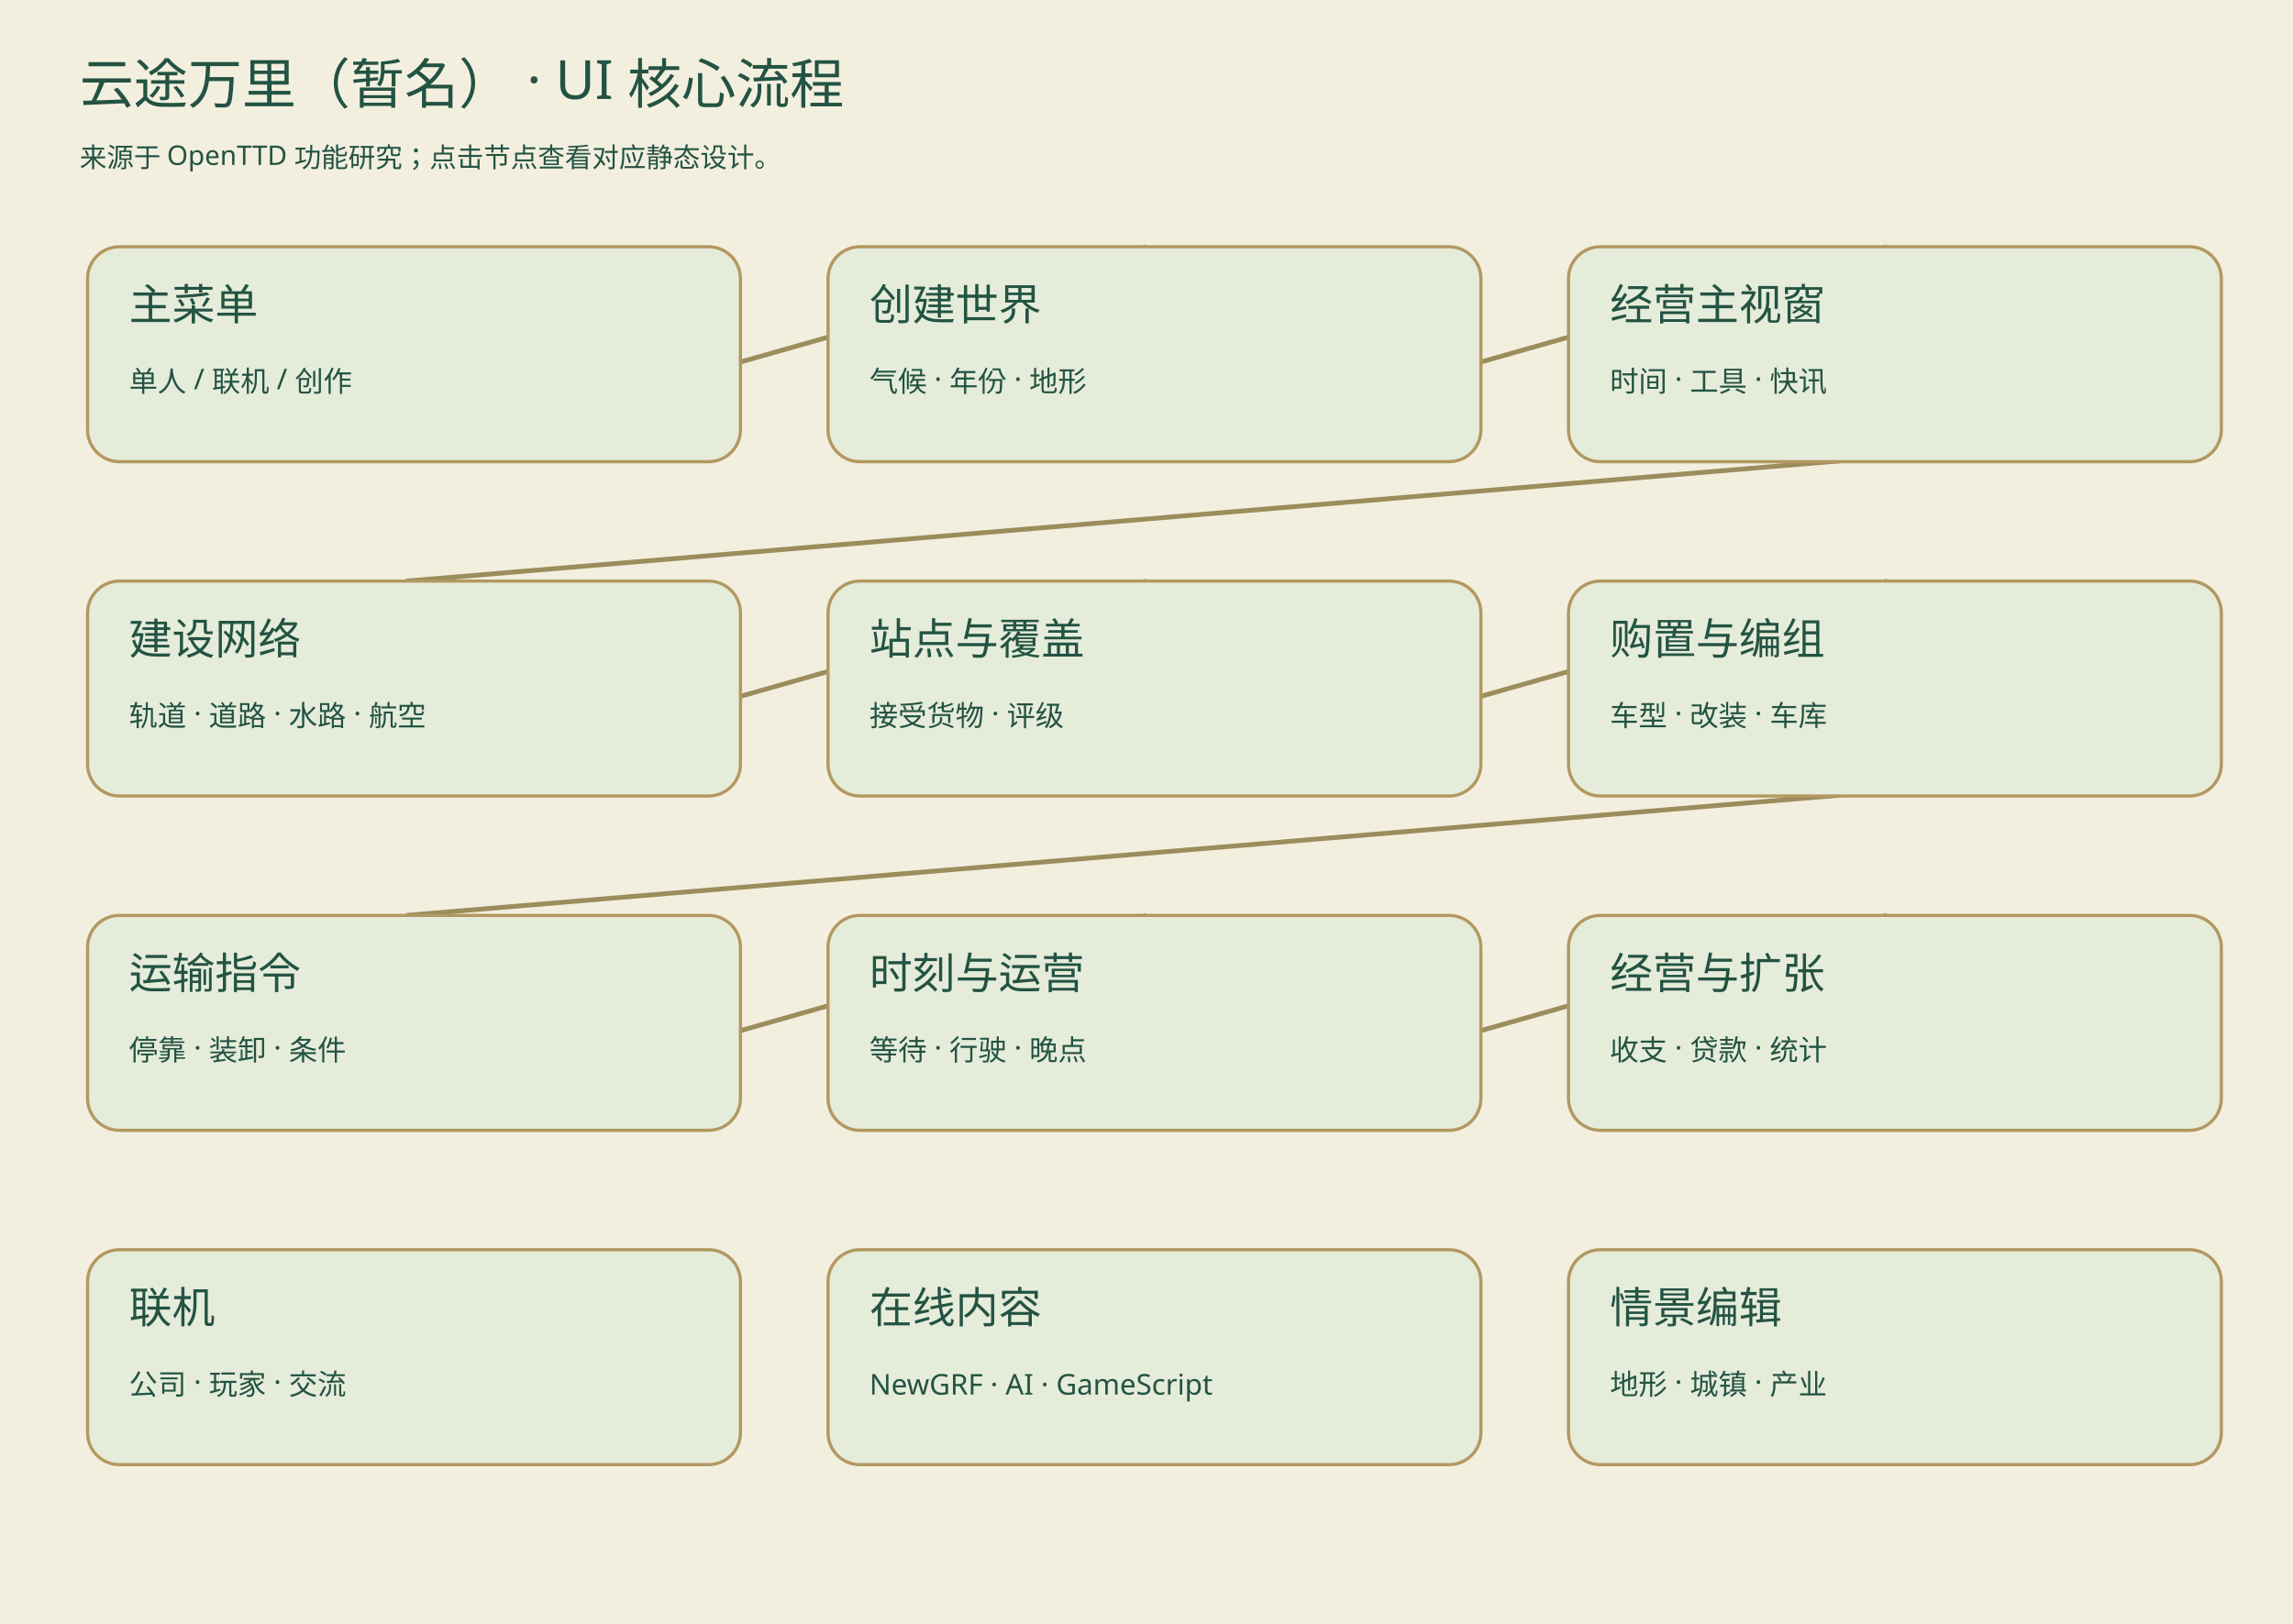
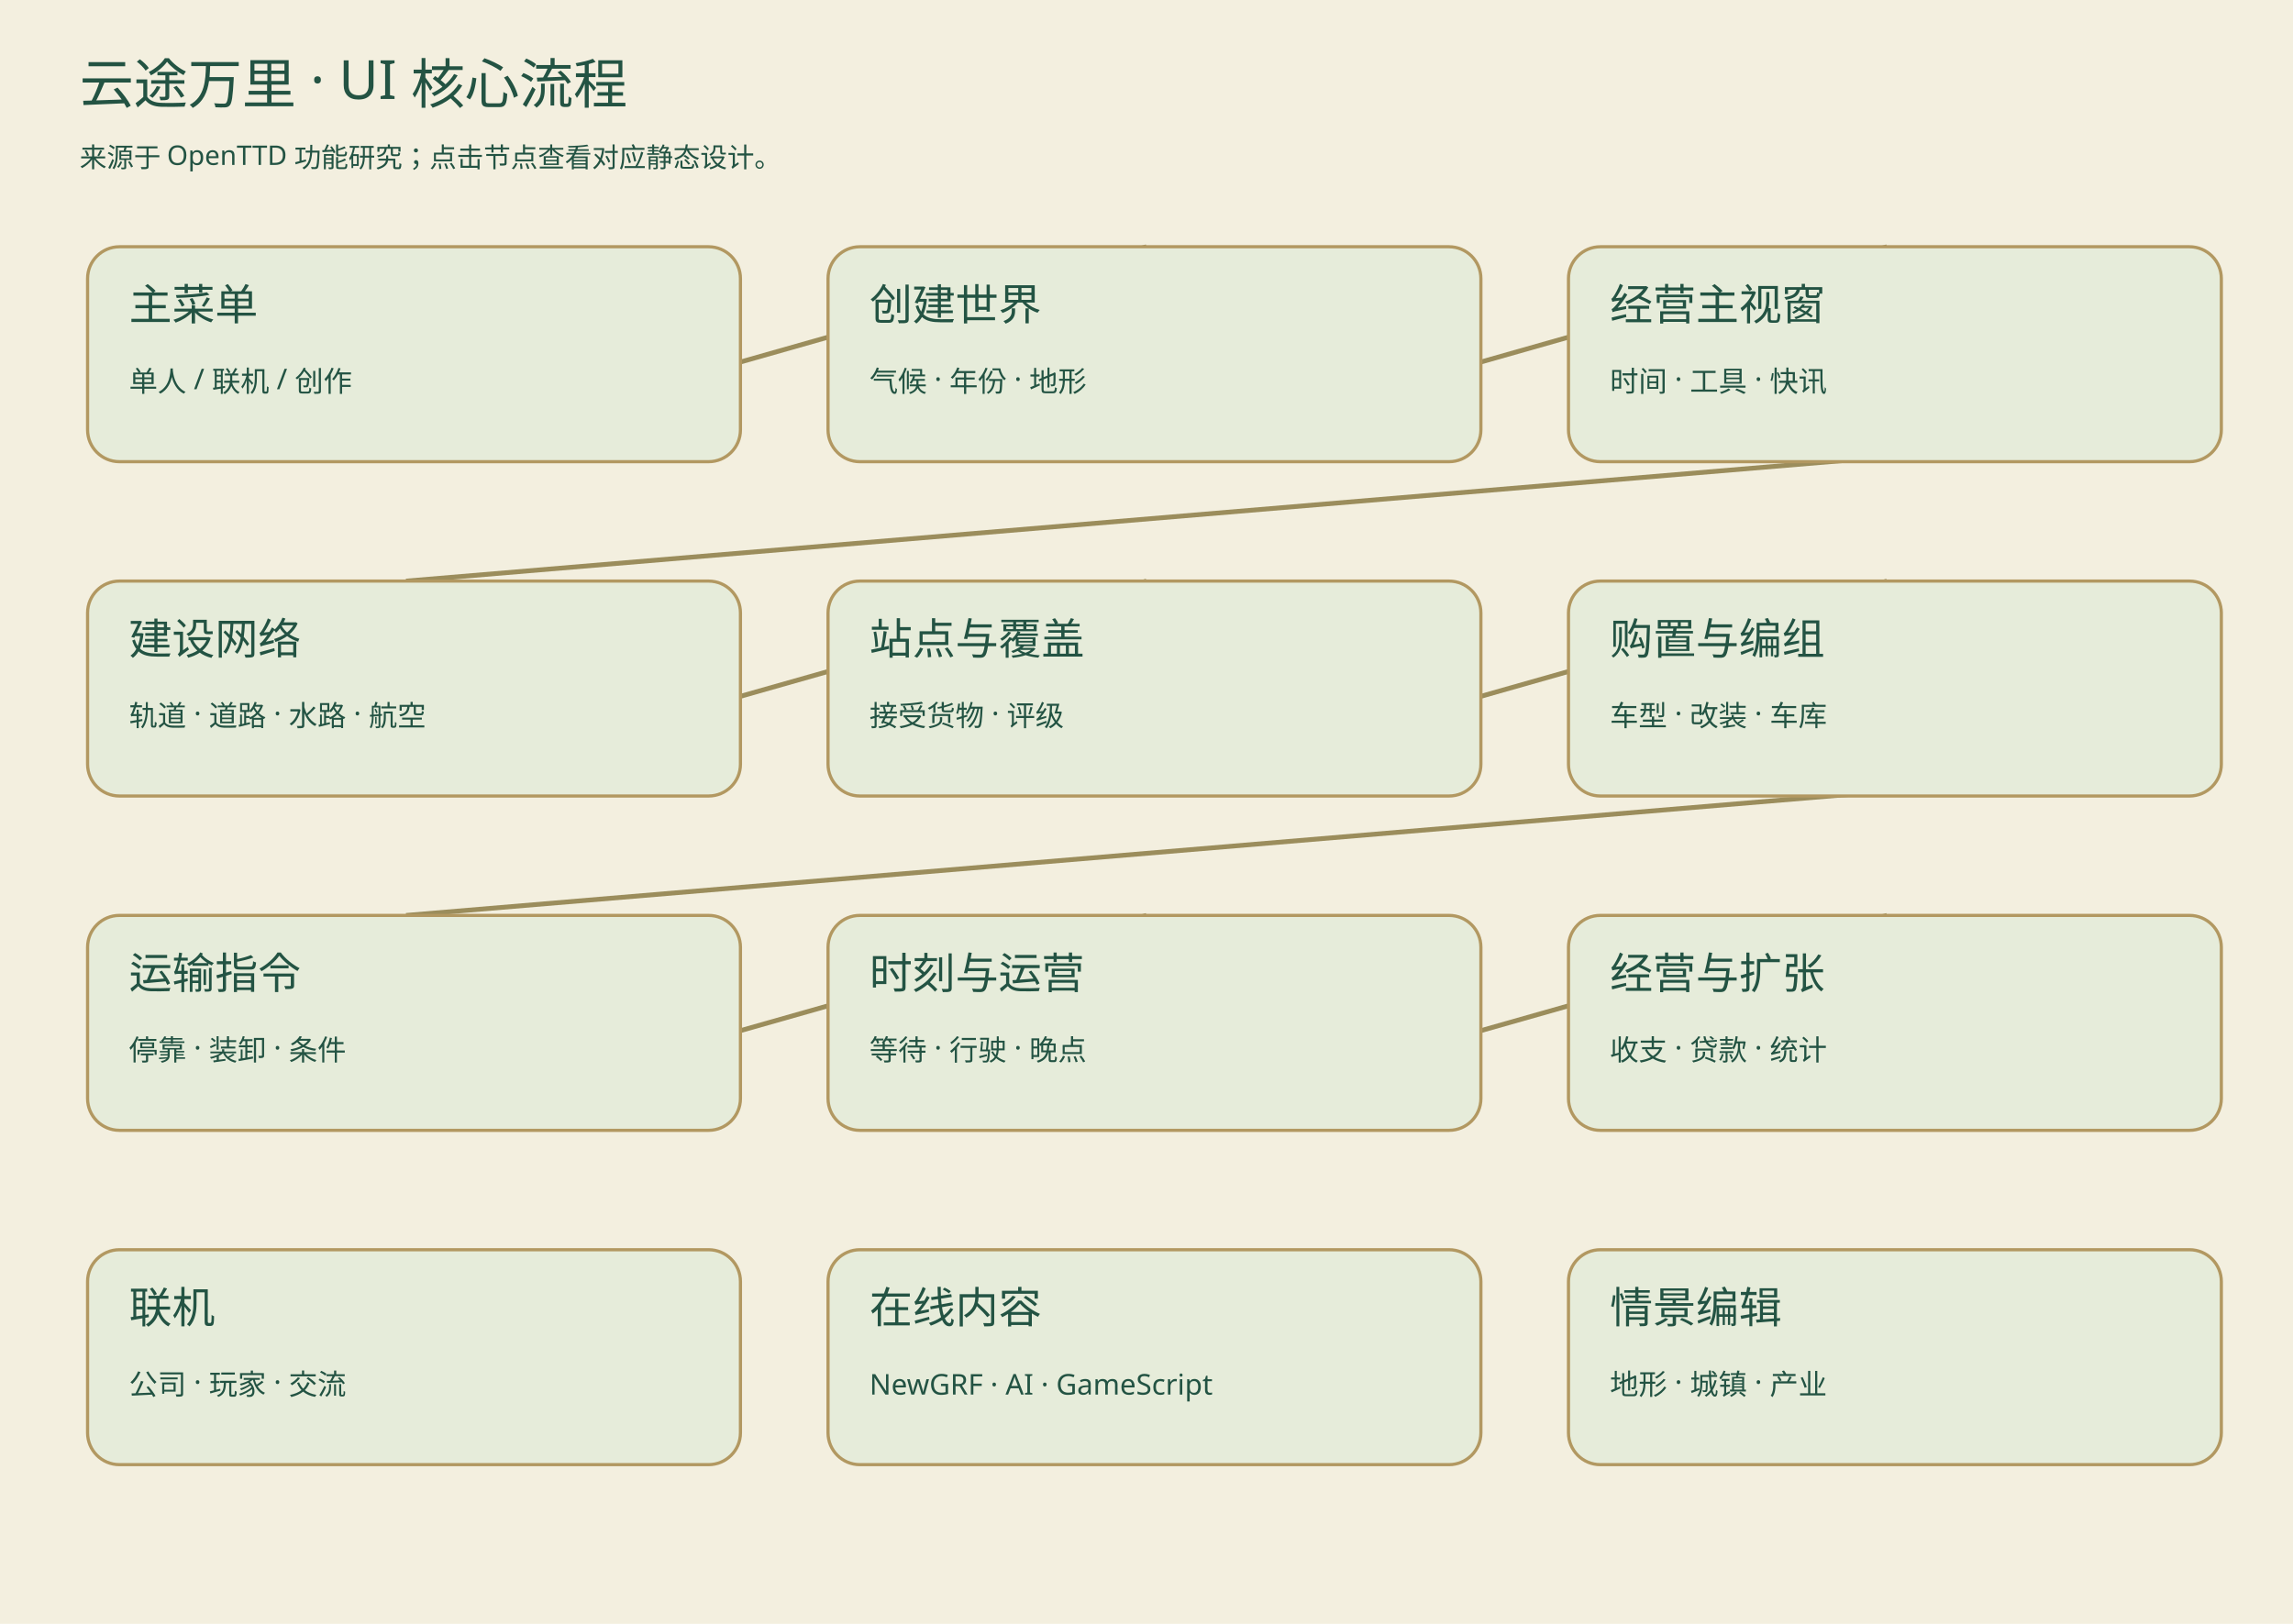
<svg xmlns="http://www.w3.org/2000/svg" width="1440" height="1020" viewBox="0 0 1440 1020">
  <rect width="1440" height="1020" fill="#f3efdf" />
  <style>text{font-family:Microsoft YaHei,sans-serif;fill:#235343}a{text-decoration:none}</style>
-   <text x="50" y="65" font-size="34">云途万里（暂名） · UI 核心流程</text>
+   <text x="50" y="65" font-size="34">云途万里 · UI 核心流程</text>
  <text x="50" y="105" font-size="17">来源于 OpenTTD 功能研究；点击节点查看对应静态设计。</text>
  <path d="M 255 287 L 720 155" stroke="#9b8d5c" stroke-width="3" fill="none" />
  <a href="../index.html#01-main-menu">
    <rect x="55" y="155" width="410" height="135" rx="20" fill="#e6ecda" stroke="#b29861" stroke-width="2" />
    <text x="81" y="201" font-size="27">主菜单</text>
    <text x="81" y="246" font-size="18">单人 / 联机 / 创作</text>
  </a>
  <path d="M 720 287 L 1185 155" stroke="#9b8d5c" stroke-width="3" fill="none" />
  <a href="../index.html#03-new-world">
    <rect x="520" y="155" width="410" height="135" rx="20" fill="#e6ecda" stroke="#b29861" stroke-width="2" />
    <text x="546" y="201" font-size="27">创建世界</text>
    <text x="546" y="246" font-size="18">气候 · 年份 · 地形</text>
  </a>
  <path d="M 1185 287 L 255 365" stroke="#9b8d5c" stroke-width="3" fill="none" />
  <a href="../index.html#09-main-hud">
    <rect x="985" y="155" width="410" height="135" rx="20" fill="#e6ecda" stroke="#b29861" stroke-width="2" />
    <text x="1011" y="201" font-size="27">经营主视窗</text>
    <text x="1011" y="246" font-size="18">时间 · 工具 · 快讯</text>
  </a>
  <path d="M 255 497 L 720 365" stroke="#9b8d5c" stroke-width="3" fill="none" />
  <a href="../index.html#11-rail-build">
    <rect x="55" y="365" width="410" height="135" rx="20" fill="#e6ecda" stroke="#b29861" stroke-width="2" />
    <text x="81" y="411" font-size="27">建设网络</text>
    <text x="81" y="456" font-size="18">轨道 · 道路 · 水路 · 航空</text>
  </a>
  <path d="M 720 497 L 1185 365" stroke="#9b8d5c" stroke-width="3" fill="none" />
  <a href="../index.html#32-station-detail">
    <rect x="520" y="365" width="410" height="135" rx="20" fill="#e6ecda" stroke="#b29861" stroke-width="2" />
    <text x="546" y="411" font-size="27">站点与覆盖</text>
    <text x="546" y="456" font-size="18">接受货物 · 评级</text>
  </a>
  <path d="M 1185 497 L 255 575" stroke="#9b8d5c" stroke-width="3" fill="none" />
  <a href="../index.html#43-buy-train">
    <rect x="985" y="365" width="410" height="135" rx="20" fill="#e6ecda" stroke="#b29861" stroke-width="2" />
    <text x="1011" y="411" font-size="27">购置与编组</text>
    <text x="1011" y="456" font-size="18">车型 · 改装 · 车库</text>
  </a>
  <path d="M 255 707 L 720 575" stroke="#9b8d5c" stroke-width="3" fill="none" />
  <a href="../index.html#50-orders">
    <rect x="55" y="575" width="410" height="135" rx="20" fill="#e6ecda" stroke="#b29861" stroke-width="2" />
    <text x="81" y="621" font-size="27">运输指令</text>
    <text x="81" y="666" font-size="18">停靠 · 装卸 · 条件</text>
  </a>
  <path d="M 720 707 L 1185 575" stroke="#9b8d5c" stroke-width="3" fill="none" />
  <a href="../index.html#53-timetable">
    <rect x="520" y="575" width="410" height="135" rx="20" fill="#e6ecda" stroke="#b29861" stroke-width="2" />
    <text x="546" y="621" font-size="27">时刻与运营</text>
    <text x="546" y="666" font-size="18">等待 · 行驶 · 晚点</text>
  </a>
  <a href="../index.html#60-finances">
    <rect x="985" y="575" width="410" height="135" rx="20" fill="#e6ecda" stroke="#b29861" stroke-width="2" />
    <text x="1011" y="621" font-size="27">经营与扩张</text>
    <text x="1011" y="666" font-size="18">收支 · 贷款 · 统计</text>
  </a>
  <a href="../index.html#93-servers">
    <rect x="55" y="785" width="410" height="135" rx="20" fill="#e6ecda" stroke="#b29861" stroke-width="2" />
    <text x="81" y="831" font-size="27">联机</text>
    <text x="81" y="876" font-size="18">公司 · 玩家 · 交流</text>
  </a>
  <a href="../index.html#102-online-content">
    <rect x="520" y="785" width="410" height="135" rx="20" fill="#e6ecda" stroke="#b29861" stroke-width="2" />
    <text x="546" y="831" font-size="27">在线内容</text>
    <text x="546" y="876" font-size="18">NewGRF · AI · GameScript</text>
  </a>
  <a href="../index.html#127-scenario-editor">
    <rect x="985" y="785" width="410" height="135" rx="20" fill="#e6ecda" stroke="#b29861" stroke-width="2" />
    <text x="1011" y="831" font-size="27">情景编辑</text>
    <text x="1011" y="876" font-size="18">地形 · 城镇 · 产业</text>
  </a>
</svg>
